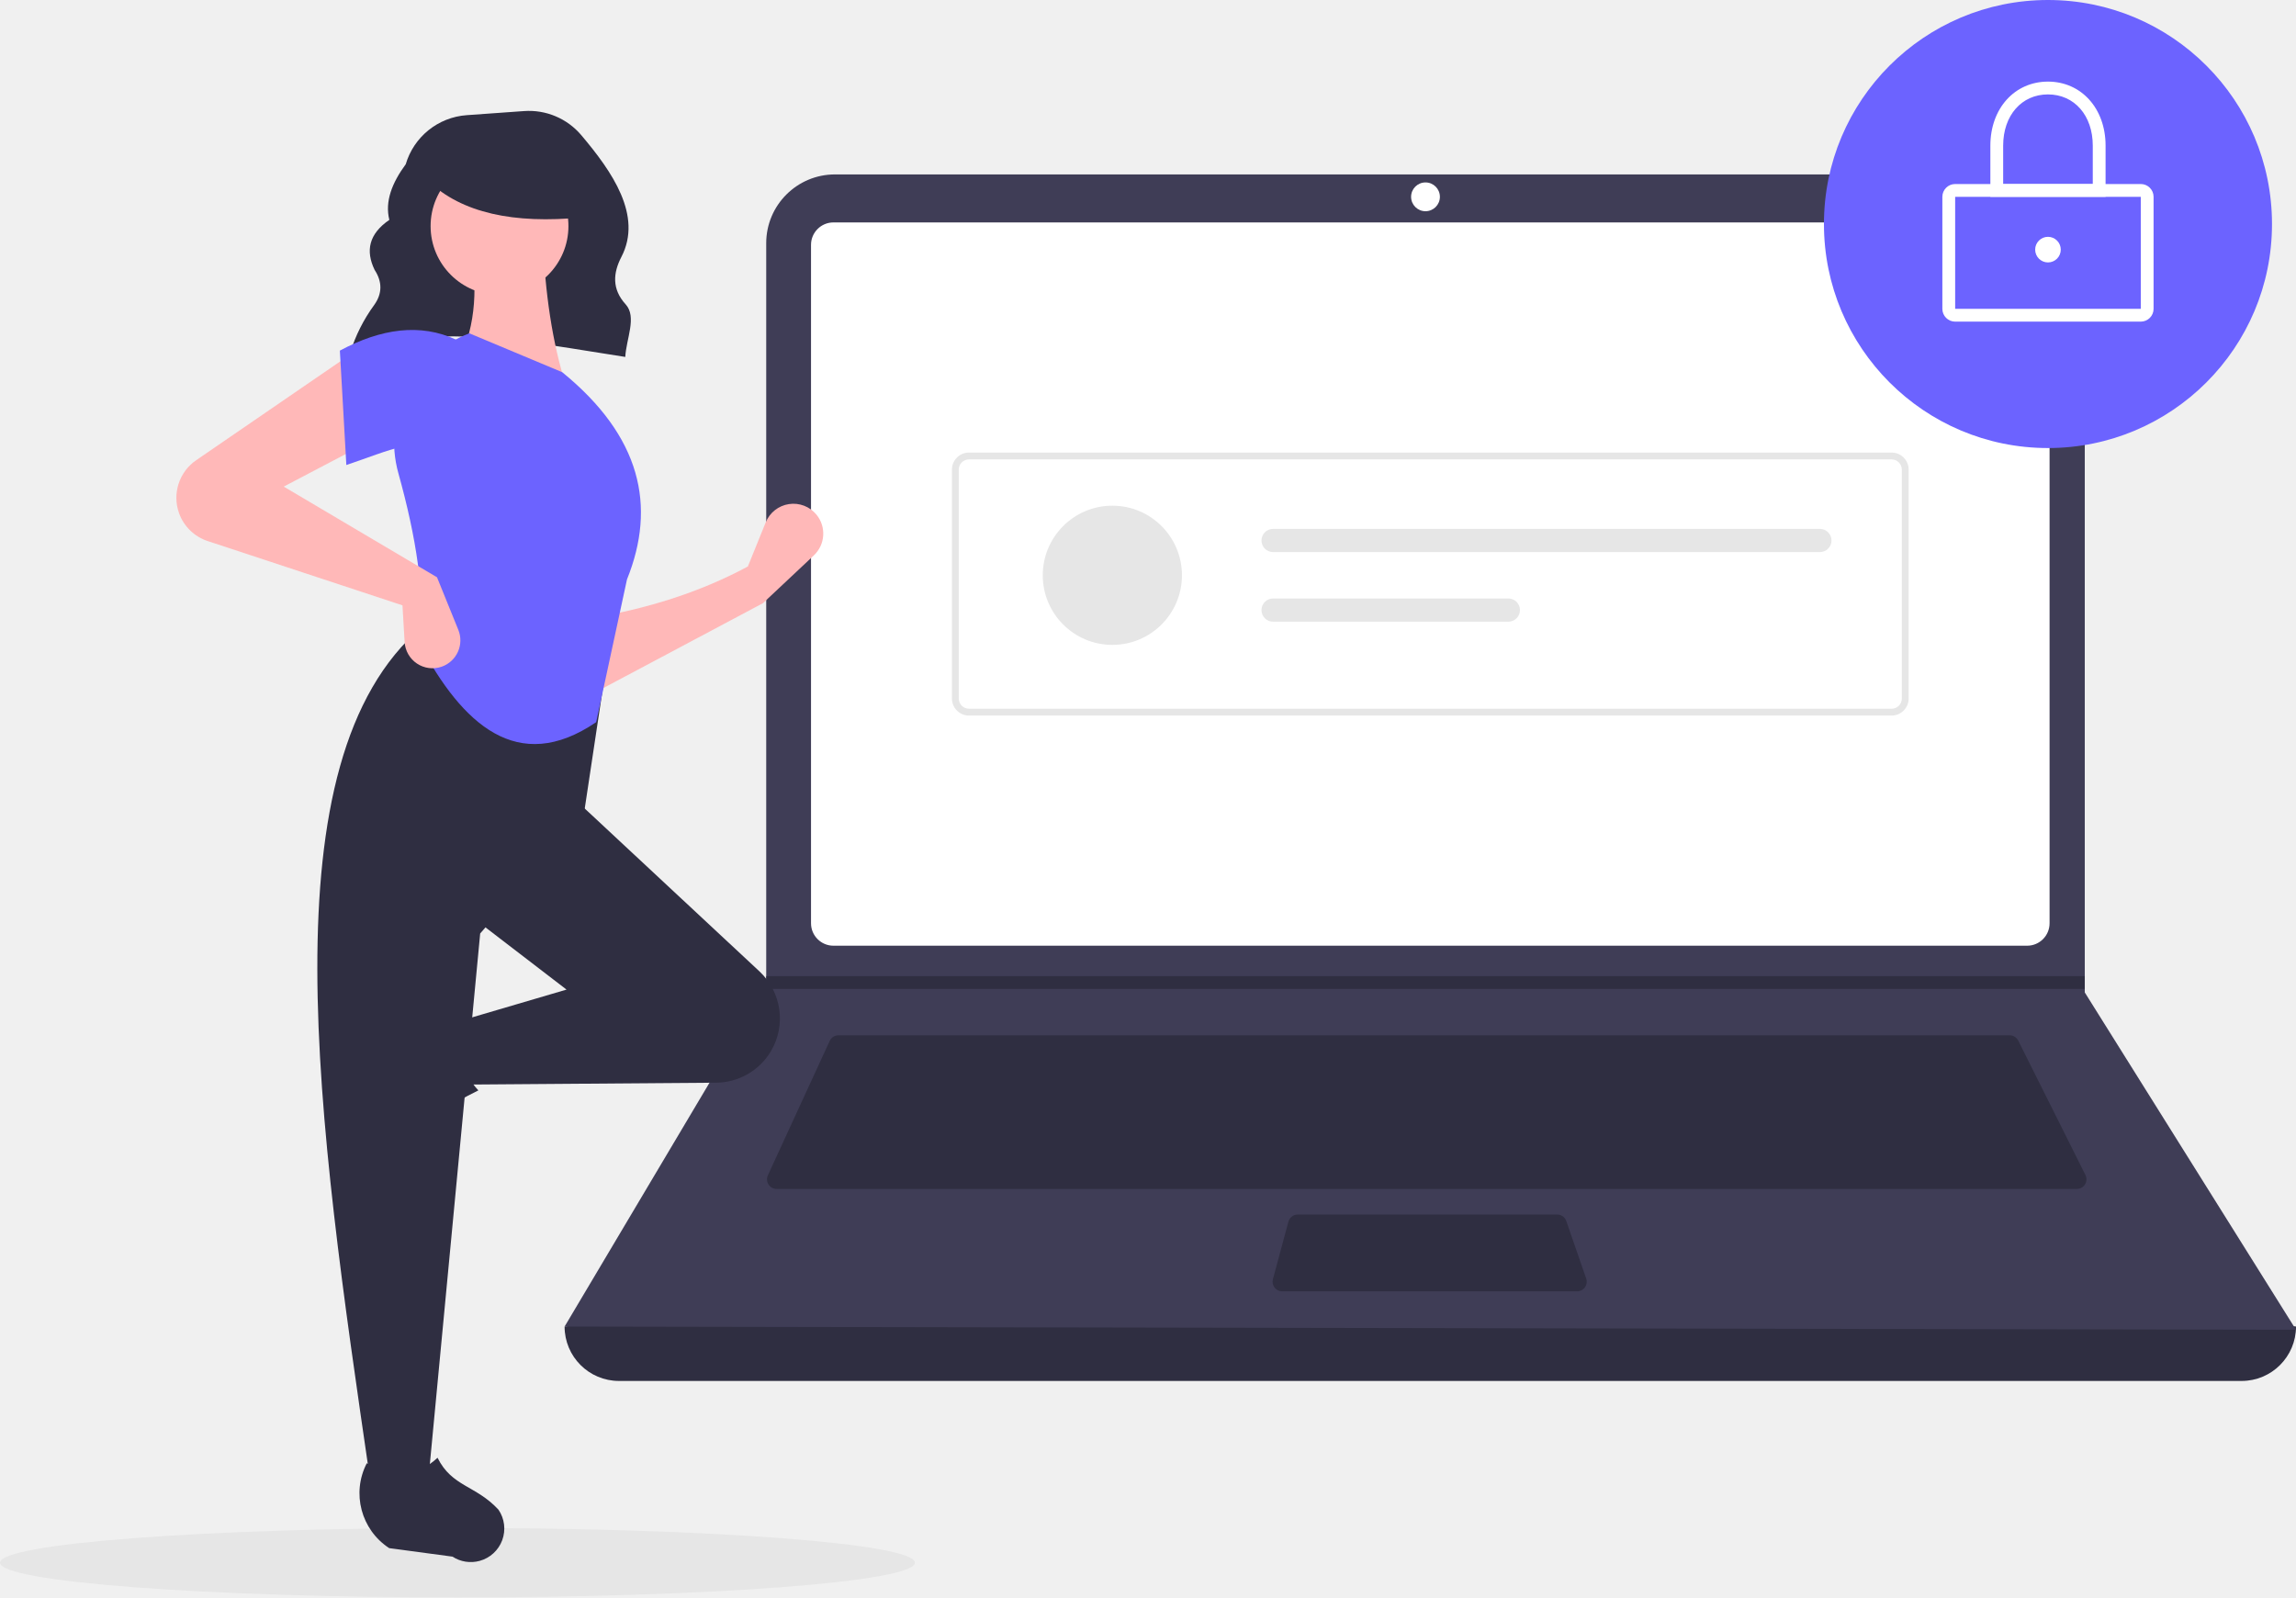
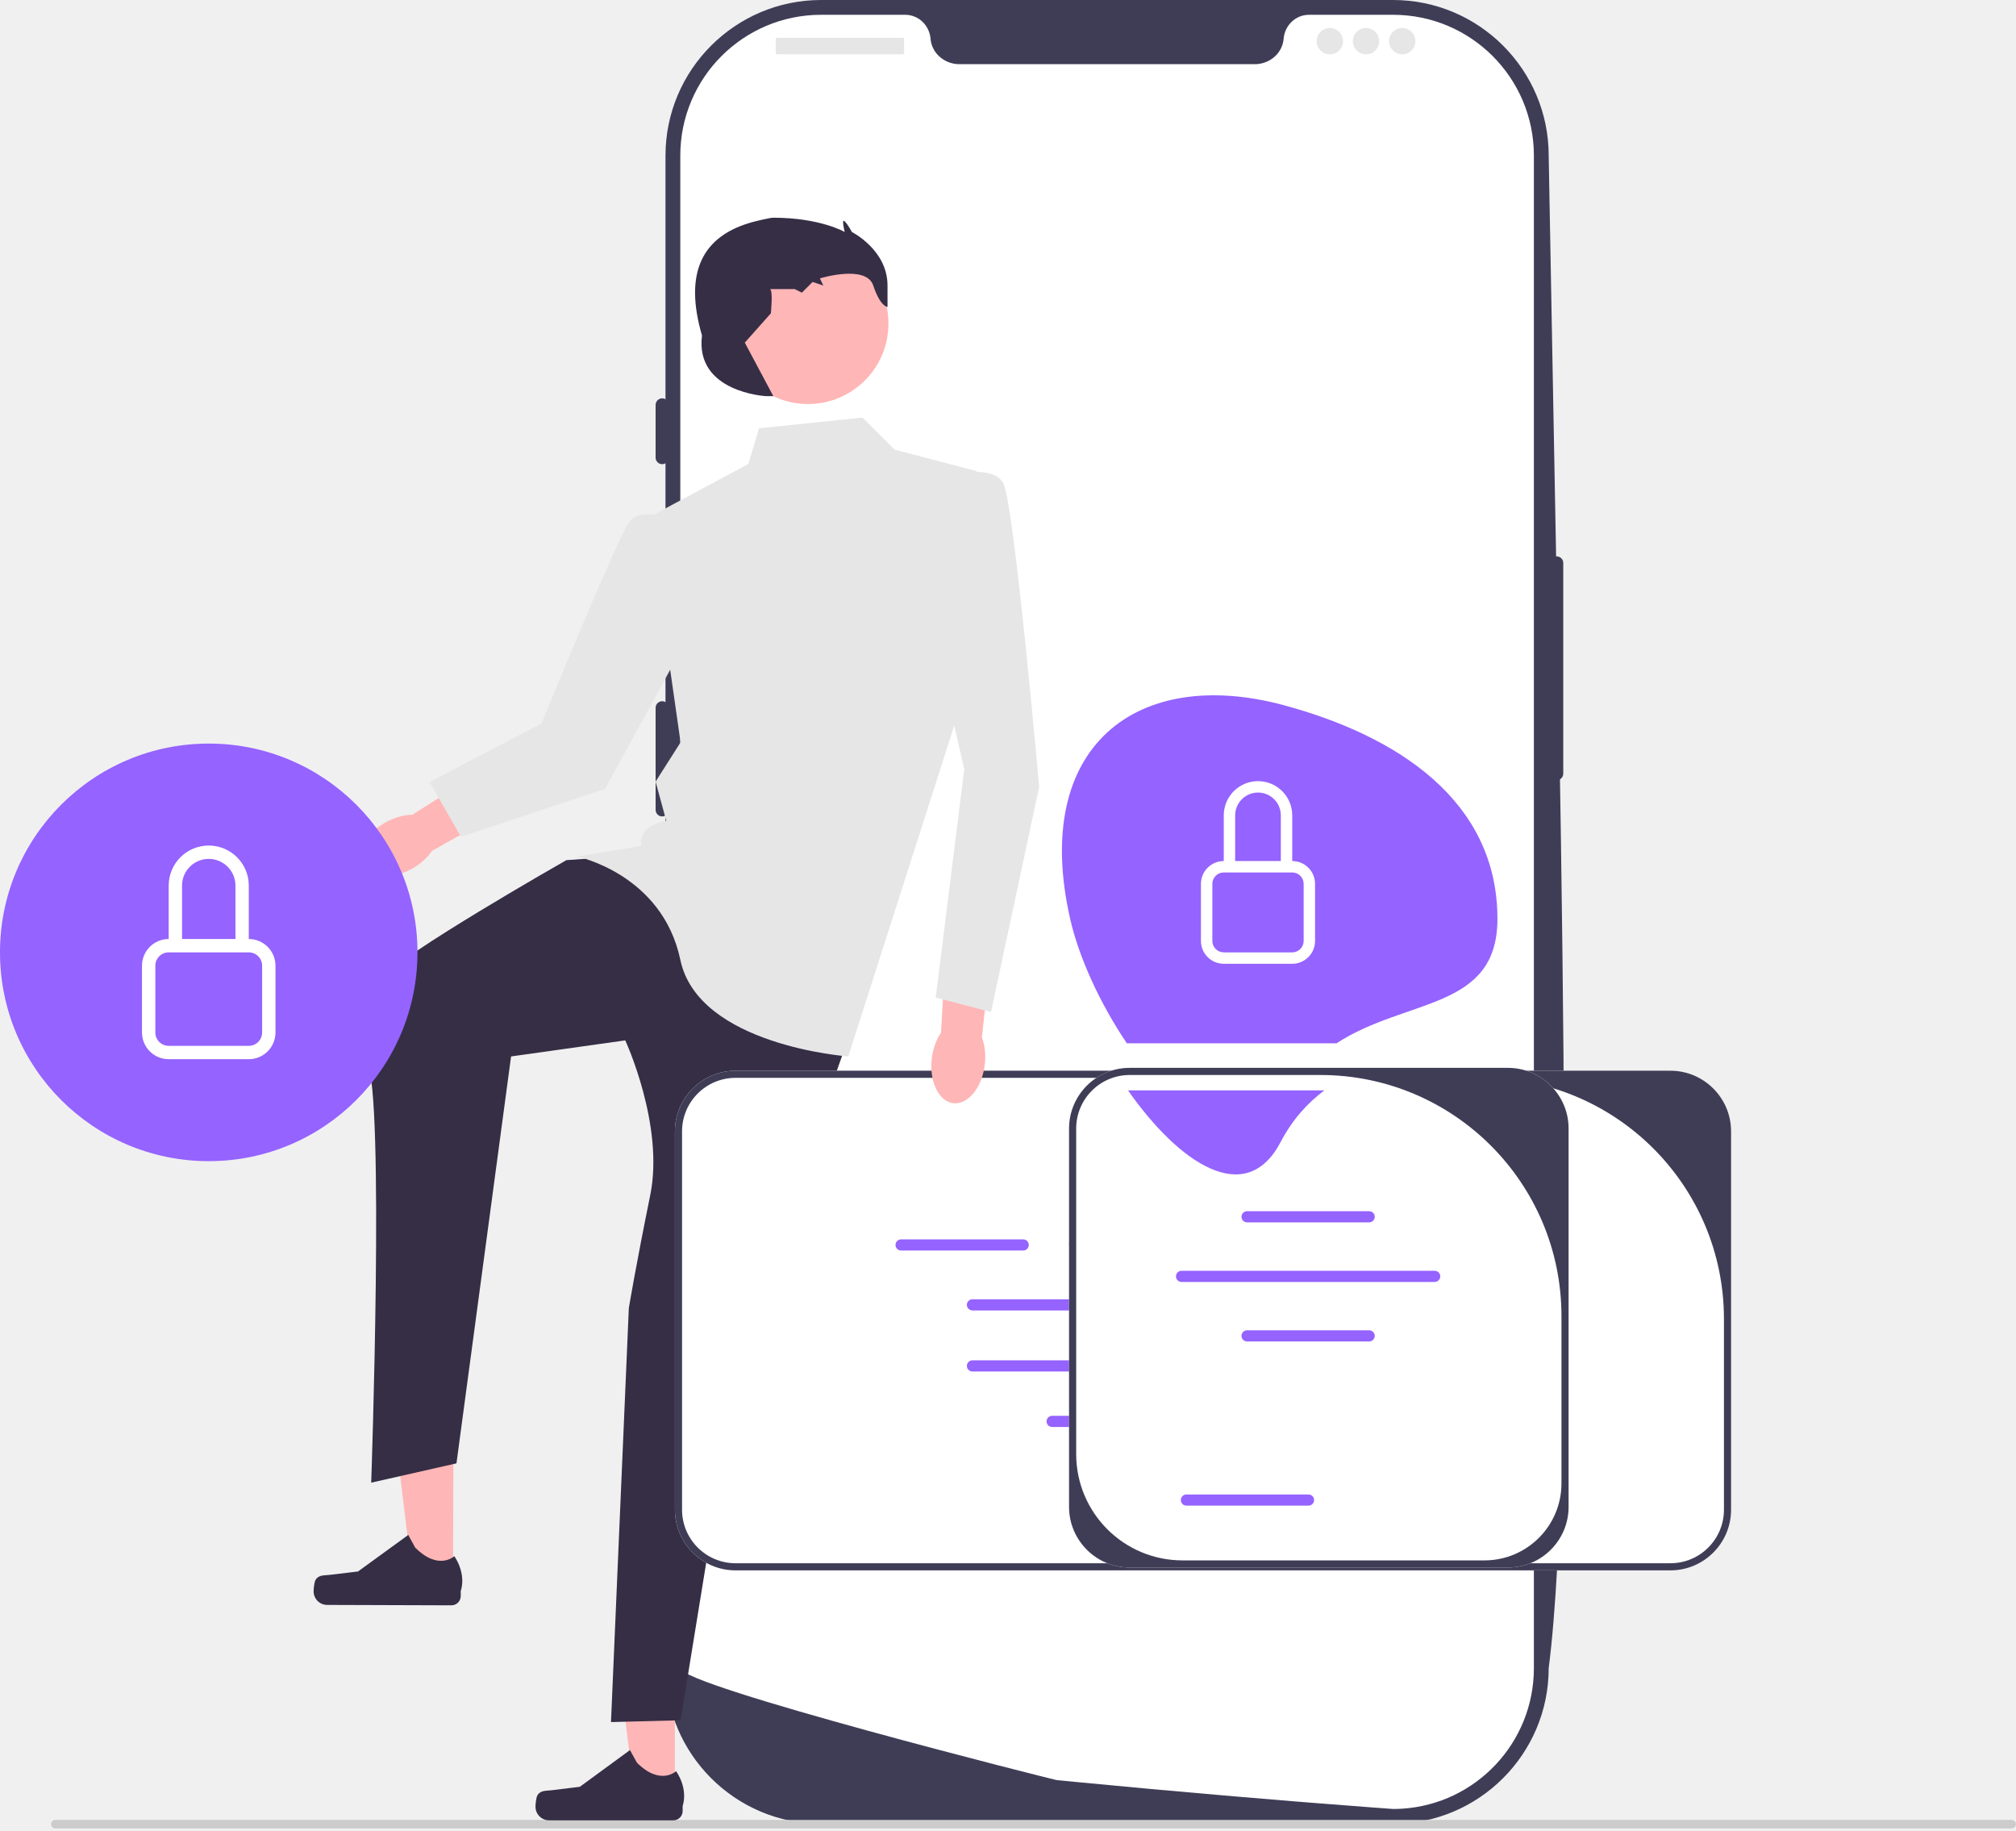
- <svg xmlns="http://www.w3.org/2000/svg" data-name="Layer 1" width="793" height="551.732" viewBox="0 0 793 551.732">
-   <ellipse cx="158" cy="539.732" rx="158" ry="12" fill="#e6e6e6" />
-   <path d="M324.272,296.554c27.497-11.695,61.744-4.285,95.191.858.311-6.228,4.084-13.808.132-18.153-4.801-5.279-4.359-10.825-1.47-16.404,7.388-14.265-3.197-29.444-13.884-42.065a23.669,23.669,0,0,0-19.755-8.292l-19.797,1.414A23.709,23.709,0,0,0,343.635,230.859v0c-4.727,6.429-7.257,12.841-5.664,19.219-7.081,4.839-8.27,10.68-5.089,17.264,2.698,4.146,2.669,8.182-.123,12.106a55.891,55.891,0,0,0-8.31,16.506Z" transform="translate(-203.5 -174.1342)" fill="#2f2e41" />
-   <path d="M977.709,651.097H417.291A18.791,18.791,0,0,1,398.5,632.306h0q304.727-35.415,598,0h0A18.791,18.791,0,0,1,977.709,651.097Z" transform="translate(-203.5 -174.1342)" fill="#2f2e41" />
-   <path d="M996.5,633.412l-598-1.105,69.306-116.616.332-.553V258.131a23.752,23.752,0,0,1,23.754-23.754H899.792a23.752,23.752,0,0,1,23.754,23.754V516.906Z" transform="translate(-203.5 -174.1342)" fill="#3f3d56" />
-   <path d="M491.35,250.957a7.746,7.746,0,0,0-7.738,7.738V493.031a7.747,7.747,0,0,0,7.738,7.738H903.65a7.747,7.747,0,0,0,7.738-7.738V258.694a7.747,7.747,0,0,0-7.738-7.738Z" transform="translate(-203.5 -174.1342)" fill="#fff" />
-   <path d="M493.078,531.718a3.325,3.325,0,0,0-3.013,1.93l-21.355,46.425a3.316,3.316,0,0,0,3.012,4.702H920.814a3.316,3.316,0,0,0,2.965-4.799L900.567,533.551a3.299,3.299,0,0,0-2.965-1.833Z" transform="translate(-203.5 -174.1342)" fill="#2f2e41" />
-   <circle cx="492.342" cy="67.98" r="4.974" fill="#fff" />
-   <path d="M651.7,593.619a3.321,3.321,0,0,0-3.202,2.454l-5.357,19.896a3.316,3.316,0,0,0,3.202,4.179h101.874a3.315,3.315,0,0,0,3.133-4.401l-6.887-19.896a3.318,3.318,0,0,0-3.134-2.231Z" transform="translate(-203.5 -174.1342)" fill="#2f2e41" />
-   <polygon points="720.046 337.135 720.046 341.556 264.306 341.556 264.649 341.004 264.649 337.135 720.046 337.135" fill="#2f2e41" />
-   <circle cx="707.335" cy="77.375" r="77.375" fill="#6c63ff" />
-   <path d="M942.89,285.223H878.779a4.426,4.426,0,0,1-4.421-4.421V242.114a4.426,4.426,0,0,1,4.421-4.421H942.89a4.426,4.426,0,0,1,4.421,4.421v38.688A4.426,4.426,0,0,1,942.89,285.223Zm-64.111-43.109v38.688h64.114L942.89,242.114Z" transform="translate(-203.5 -174.1342)" fill="#fff" />
-   <path d="M930.731,242.114h-39.793V224.428c0-12.81,8.368-22.107,19.896-22.107s19.896,9.297,19.896,22.107Zm-35.372-4.421h30.95V224.428c0-10.413-6.363-17.686-15.475-17.686s-15.475,7.273-15.475,17.686Z" transform="translate(-203.5 -174.1342)" fill="#fff" />
-   <circle cx="707.335" cy="86.218" r="4.421" fill="#fff" />
-   <path d="M856.82,421.284H538.18a5.908,5.908,0,0,1-5.901-5.901V336.342a5.908,5.908,0,0,1,5.901-5.901H856.82a5.908,5.908,0,0,1,5.901,5.901V415.383A5.908,5.908,0,0,1,856.82,421.284Zm-318.64-88.482a3.544,3.544,0,0,0-3.54,3.54V415.383a3.544,3.544,0,0,0,3.54,3.54H856.82a3.544,3.544,0,0,0,3.54-3.54V336.342a3.544,3.544,0,0,0-3.54-3.54Z" transform="translate(-203.5 -174.1342)" fill="#e6e6e6" />
-   <circle cx="384.19" cy="198.695" r="24.036" fill="#e6e6e6" />
-   <path d="M643.203,356.805a4.006,4.006,0,1,0,0,8.012H832.061a4.006,4.006,0,0,0,0-8.012Z" transform="translate(-203.5 -174.1342)" fill="#e6e6e6" />
-   <path d="M643.203,380.842a4.006,4.006,0,1,0,0,8.012H724.469a4.006,4.006,0,1,0,0-8.012Z" transform="translate(-203.5 -174.1342)" fill="#e6e6e6" />
-   <path d="M467.022,382.462,408.119,413.778l-.746-26.096c19.226-3.209,37.517-8.797,54.429-17.895l6.16-15.22a10.318,10.318,0,0,1,17.536-2.678l0,0a10.318,10.318,0,0,1-.908,14.069Z" transform="translate(-203.5 -174.1342)" fill="#ffb8b8" />
-   <path d="M323.098,563.267v0a11.574,11.574,0,0,1,1.469-9.363l12.939-19.858a22.612,22.612,0,0,1,29.335-7.739h0c-5.438,9.256-4.68,17.377,1.878,24.434a117.631,117.631,0,0,0-27.936,19.045A11.574,11.574,0,0,1,323.098,563.267Z" transform="translate(-203.5 -174.1342)" fill="#2f2e41" />
-   <path d="M469.705,537.303l0,0a22.203,22.203,0,0,1-18.871,10.779l-85.96.651-3.728-21.623,38.026-11.184-32.061-24.605L402.154,450.313l63.65,59.324A22.203,22.203,0,0,1,469.705,537.303Z" transform="translate(-203.5 -174.1342)" fill="#2f2e41" />
-   <path d="M351.453,685.179H331.321c-18.075-123.898-36.474-248.142,17.895-294.515l64.122,10.439L405.136,455.532l-35.789,41.008Z" transform="translate(-203.5 -174.1342)" fill="#2f2e41" />
-   <path d="M369.149,713.246h0a11.574,11.574,0,0,1-9.363-1.469l-21.859-2.938a22.612,22.612,0,0,1-7.741-29.335v0c9.257,5.437,17.377,4.679,24.434-1.879,4.986,10.067,13.201,9.453,21.047,17.935A11.574,11.574,0,0,1,369.149,713.246Z" transform="translate(-203.5 -174.1342)" fill="#2f2e41" />
-   <path d="M399.172,307.902l-37.28-8.947c6.192-12.674,6.702-26.776,3.728-41.754l25.351-.746C391.764,275.08,394.167,292.481,399.172,307.902Z" transform="translate(-203.5 -174.1342)" fill="#ffb8b8" />
-   <path d="M409.418,423.552c-27.139,18.493-46.314.633-60.947-26.923,2.033-16.862-1.259-37.041-7.357-58.966a40.138,40.138,0,0,1,24.506-48.401h0l32.061,13.421c27.224,22.19,32.582,46.227,22.368,71.578Z" transform="translate(-203.5 -174.1342)" fill="#6c63ff" />
-   <path d="M331.321,326.542,301.497,342.2l52.938,31.316,7.366,18.17a9.637,9.637,0,0,1-5.789,12.731h0a9.637,9.637,0,0,1-12.762-8.544l-.745-12.663-67.284-22.204a15.733,15.733,0,0,1-9.873-9.611v0a15.733,15.733,0,0,1,5.903-18.303l54.105-37.118Z" transform="translate(-203.5 -174.1342)" fill="#ffb8b8" />
-   <path d="M361.146,329.524c-12.439-5.451-23.749.47-38.026,5.219l-2.237-39.517c14.176-7.556,27.692-9.593,40.263-3.728Z" transform="translate(-203.5 -174.1342)" fill="#6c63ff" />
-   <circle cx="172.525" cy="78.093" r="23.802" fill="#ffb8b8" />
-   <path d="M404.5,249.224c-23.566,2.308-41.523-1.546-53-12.52v-8.838h51Z" transform="translate(-203.5 -174.1342)" fill="#2f2e41" />
+ <svg xmlns="http://www.w3.org/2000/svg" width="565" height="513" viewBox="0 0 565 513" fill="none">
+   <g clip-path="url(#clip0_2935_336)">
+     <path d="M390.427 511.006H230.114C206.07 511.006 186.508 491.444 186.508 467.399V43.607C186.508 19.562 206.07 0 230.114 0H390.427C414.471 0 434.033 19.562 434.033 43.607C437.017 213.789 442.106 404.365 434.033 467.399C434.033 491.444 414.471 511.006 390.427 511.006Z" fill="#3F3D56" />
+     <path d="M436.269 155.885C435.251 155.885 434.424 156.712 434.424 157.73V216.763C434.424 217.78 435.251 218.607 436.269 218.607C437.286 218.607 438.114 217.78 438.114 216.763V157.73C438.114 156.712 437.286 155.885 436.269 155.885Z" fill="#3F3D56" />
+     <path d="M429.883 43.606V467.391C429.883 488.32 413.593 505.439 392.996 506.767H392.987C392.683 506.786 392.378 506.804 392.065 506.814C391.52 506.841 390.976 506.85 390.423 506.85C390.423 506.85 388.394 506.703 384.686 506.426C380.941 506.149 375.489 505.734 368.691 505.19C366.653 505.033 364.504 504.858 362.234 504.674C357.715 504.305 352.752 503.899 347.43 503.438C345.309 503.262 343.113 503.069 340.872 502.875C329.416 501.888 316.585 500.735 303.054 499.425C300.766 499.213 298.46 498.992 296.136 498.761C295.527 498.697 190.659 472.335 190.659 467.391V43.606C190.659 21.81 208.323 4.146 230.119 4.146H253.677C257.44 4.146 260.465 7.08 260.788 10.834C260.816 11.083 260.844 11.332 260.89 11.581C261.572 15.354 265.031 17.982 268.868 17.982H351.673C355.51 17.982 358.969 15.354 359.652 11.581C359.698 11.332 359.726 11.083 359.753 10.834C360.076 7.08 363.102 4.146 366.865 4.146H390.423C412.219 4.146 429.883 21.81 429.883 43.606Z" fill="white" />
+     <path d="M185.585 111.609C184.568 111.609 183.74 112.437 183.74 113.454V128.212C183.74 129.23 184.568 130.057 185.585 130.057C186.603 130.057 187.43 129.23 187.43 128.212V113.454C187.43 112.437 186.603 111.609 185.585 111.609Z" fill="#3F3D56" />
+     <path d="M185.585 155.885C184.568 155.885 183.74 156.712 183.74 157.73V186.324C183.74 187.341 184.568 188.169 185.585 188.169C186.603 188.169 187.43 187.341 187.43 186.324V157.73C187.43 156.712 186.603 155.885 185.585 155.885Z" fill="#3F3D56" />
+     <path d="M185.585 196.471C184.568 196.471 183.74 197.298 183.74 198.315V226.91C183.74 227.927 184.568 228.754 185.585 228.754C186.603 228.754 187.43 227.927 187.43 226.91V198.315C187.43 197.298 186.603 196.471 185.585 196.471Z" fill="#3F3D56" />
+     <path d="M253.071 10.607H217.718C217.547 10.607 217.408 10.746 217.408 10.918V14.909C217.408 15.081 217.547 15.219 217.718 15.219H253.071C253.242 15.219 253.381 15.081 253.381 14.909V10.918C253.381 10.746 253.242 10.607 253.071 10.607Z" fill="#E6E6E6" />
+     <path d="M372.694 15.219C374.732 15.219 376.384 13.567 376.384 11.529C376.384 9.492 374.732 7.84 372.694 7.84C370.657 7.84 369.005 9.492 369.005 11.529C369.005 13.567 370.657 15.219 372.694 15.219Z" fill="#E6E6E6" />
+     <path d="M382.841 15.219C384.878 15.219 386.53 13.567 386.53 11.529C386.53 9.492 384.878 7.84 382.841 7.84C380.803 7.84 379.151 9.492 379.151 11.529C379.151 13.567 380.803 15.219 382.841 15.219Z" fill="#E6E6E6" />
+     <path d="M392.987 15.219C395.024 15.219 396.676 13.567 396.676 11.529C396.676 9.492 395.024 7.84 392.987 7.84C390.949 7.84 389.297 9.492 389.297 11.529C389.297 13.567 390.949 15.219 392.987 15.219Z" fill="#E6E6E6" />
+     <path d="M14.314 511.106C14.314 511.766 14.844 512.296 15.504 512.296H563.794C564.454 512.296 564.984 511.766 564.984 511.106C564.984 510.446 564.454 509.916 563.794 509.916H15.504C14.844 509.916 14.314 510.446 14.314 511.106Z" fill="#CCCCCC" />
+     <path d="M189.133 503.29L177.89 503.289L172.541 459.92L189.136 459.921L189.133 503.29Z" fill="#FFB6B6" />
+     <path d="M150.611 503.035C150.261 503.625 150.076 505.528 150.076 506.214C150.076 508.321 151.785 510.03 153.892 510.03H188.713C190.151 510.03 191.316 508.864 191.316 507.426V505.977C191.316 505.977 193.039 501.62 189.492 496.249C189.492 496.249 185.085 500.454 178.498 493.868L176.556 490.35L162.497 500.632L154.704 501.591C153 501.801 151.488 501.558 150.611 503.035Z" fill="#362E45" />
+     <path d="M126.954 443.052L115.71 443.015L110.499 399.629L127.094 399.683L126.954 443.052Z" fill="#FFB6B6" />
+     <path d="M88.432 442.674C88.08 443.262 87.889 445.165 87.887 445.85C87.881 447.958 89.584 449.672 91.691 449.678L126.512 449.789C127.95 449.794 129.119 448.632 129.123 447.194L129.128 445.744C129.128 445.744 130.864 441.393 127.335 436.011C127.335 436.011 122.914 440.202 116.349 433.595L114.418 430.07L100.326 440.308L92.53 441.242C90.825 441.447 89.314 441.199 88.432 442.674Z" fill="#362E45" />
+     <path d="M172.734 240L158.734 241C158.734 241 111.339 267.947 107.339 273.947C103.339 279.947 97.839 288.447 102.839 297.447C107.839 306.447 104.033 415.42 104.033 415.42L127.926 410.015L143.234 296L175.234 291.5C175.234 291.5 186.234 315.232 182.234 334.866C178.234 354.5 176.234 366.5 176.234 366.5L171.234 482.5L190.734 482L208.234 374.5L238.234 289.5L199.234 243.5L172.734 240Z" fill="#362E45" />
+     <path d="M241.734 117L212.734 120L209.734 130L181.734 145L190.734 208L183.734 219L186.734 230C186.734 230 178.734 231 179.734 237L161.734 240C161.734 240 185.609 244.874 190.671 268.937C195.734 293 237.734 296 237.734 296L270.734 193L273.734 132L250.734 126L241.734 117Z" fill="#E6E6E6" />
+     <path d="M226.451 113.205C238.902 113.205 248.995 103.112 248.995 90.661C248.995 78.21 238.902 68.117 226.451 68.117C214 68.117 203.907 78.21 203.907 90.661C203.907 103.112 214 113.205 226.451 113.205Z" fill="#FFB6B6" />
+     <path d="M214.734 111C214.734 111 194.734 110 196.734 94C191.784 76.962 196.166 65.899 211.734 62C211.734 62 215.734 61 216.734 61C229.887 61 236.734 65 236.734 65C236.734 65 235.734 61.039 236.734 62.02C237.734 63 238.734 65 238.734 65C238.734 65 248.734 70 248.734 80C248.734 90 248.734 86 248.734 86C248.734 86 246.734 86 244.734 80C242.734 74 229.786 78 229.786 78L230.734 80L227.734 79L224.734 82L222.734 81C222.734 81 214.734 81 215.734 81C216.734 81 216.038 87.796 216.038 87.796L208.734 96L216.734 111H214.734Z" fill="#362E45" />
+     <path d="M108.18 230.354C102.487 233.461 99.474 238.917 101.452 242.54C103.429 246.163 109.647 246.581 115.341 243.474C117.833 242.114 119.811 240.304 121.082 238.394L145.042 224.925L138.482 213.816L115.559 228.273C113.265 228.309 110.672 228.994 108.18 230.354Z" fill="#FFB6B6" />
+     <path d="M188.978 145.466C188.978 145.466 179.586 141.89 176.35 146.194C173.114 150.499 151.737 202.729 151.737 202.729L120.373 219.109L129.193 234.468L169.581 221.022L196.227 172.289L188.978 145.466Z" fill="#E6E6E6" />
+     <path d="M485.149 316.998V422.998C485.149 432.372 477.523 439.998 468.149 439.998H206.149C196.775 439.998 189.149 432.372 189.149 422.998V316.998C189.149 307.624 196.775 299.998 206.149 299.998H468.149C477.523 299.998 485.149 307.624 485.149 316.998Z" fill="white" />
+     <path d="M485.149 316.998V422.998C485.149 432.372 477.523 439.998 468.149 439.998H206.149C196.775 439.998 189.149 432.372 189.149 422.998V316.998C189.149 307.624 196.775 299.998 206.149 299.998H468.149C477.523 299.998 485.149 307.624 485.149 316.998ZM468.149 437.998C476.434 437.998 483.149 431.282 483.149 422.998V369.557C483.149 332.245 452.902 301.998 415.59 301.998H206.149C197.865 301.998 191.149 308.714 191.149 316.998V422.998C191.149 431.282 197.865 437.998 206.149 437.998H468.149Z" fill="#3F3D56" />
+     <path d="M306.76 364.039H272.539C271.676 364.039 270.974 364.741 270.974 365.603C270.974 366.466 271.676 367.168 272.539 367.168H306.76C307.622 367.168 308.324 366.466 308.324 365.603C308.324 364.741 307.622 364.039 306.76 364.039Z" fill="#9563FF" />
+     <path d="M358.76 364.039H324.539C323.676 364.039 322.974 364.741 322.974 365.603C322.974 366.466 323.676 367.168 324.539 367.168H358.76C359.622 367.168 360.324 366.466 360.324 365.603C360.324 364.741 359.622 364.039 358.76 364.039Z" fill="#9563FF" />
+     <path d="M306.76 381.145H272.539C271.676 381.145 270.974 381.846 270.974 382.709C270.974 383.572 271.676 384.274 272.539 384.274H306.76C307.622 384.274 308.324 383.572 308.324 382.709C308.324 381.846 307.622 381.145 306.76 381.145Z" fill="#9563FF" />
+     <path d="M358.76 381.145H324.539C323.676 381.145 322.974 381.846 322.974 382.709C322.974 383.572 323.676 384.274 324.539 384.274H358.76C359.622 384.274 360.324 383.572 360.324 382.709C360.324 381.846 359.622 381.145 358.76 381.145Z" fill="#9563FF" />
+     <path d="M412.324 382.709C412.324 381.846 411.622 381.145 410.76 381.145H376.539C375.676 381.145 374.974 381.846 374.974 382.709C374.974 383.572 375.676 384.274 376.539 384.274H410.76C411.622 384.274 412.324 383.572 412.324 382.709Z" fill="#9563FF" />
+     <path d="M286.76 350.381C287.622 350.381 288.324 349.679 288.324 348.816C288.324 347.954 287.622 347.252 286.76 347.252H252.539C251.676 347.252 250.974 347.954 250.974 348.816C250.974 349.679 251.676 350.381 252.539 350.381H286.76Z" fill="#9563FF" />
+     <path d="M387.539 349.744H421.76C422.622 349.744 423.324 349.042 423.324 348.18C423.324 347.317 422.622 346.615 421.76 346.615H387.539C386.676 346.615 385.974 347.317 385.974 348.18C385.974 349.042 386.676 349.744 387.539 349.744Z" fill="#9563FF" />
+     <path d="M301.176 350.074H372.123C372.986 350.074 373.687 349.372 373.687 348.51C373.687 347.647 372.986 346.945 372.123 346.945H301.176C300.313 346.945 299.611 347.647 299.611 348.51C299.611 349.372 300.313 350.074 301.176 350.074Z" fill="#9563FF" />
+     <path d="M329.09 396.688H294.87C294.007 396.688 293.305 397.389 293.305 398.252C293.305 399.115 294.007 399.817 294.87 399.817H329.09C329.953 399.817 330.655 399.115 330.655 398.252C330.655 397.389 329.953 396.688 329.09 396.688Z" fill="#9563FF" />
+     <path d="M439.611 316.199V422.199C439.611 431.573 431.985 439.199 422.611 439.199H316.611C307.237 439.199 299.611 431.573 299.611 422.199V316.199C299.611 306.825 307.237 299.199 316.611 299.199H422.611C431.985 299.199 439.611 306.825 439.611 316.199Z" fill="white" />
+     <path d="M439.611 316.199V422.199C439.611 431.573 431.985 439.199 422.611 439.199H316.611C307.237 439.199 299.611 431.573 299.611 422.199V316.199C299.611 306.825 307.237 299.199 316.611 299.199H422.611C431.985 299.199 439.611 306.825 439.611 316.199ZM416.035 437.199C427.951 437.199 437.611 427.539 437.611 415.623V368.758C437.611 331.446 407.364 301.199 370.052 301.199H316.611C308.327 301.199 301.611 307.915 301.611 316.199V407.41C301.611 423.862 314.948 437.199 331.401 437.199L416.035 437.199Z" fill="#3F3D56" />
+     <path d="M383.722 342.492H349.501C348.638 342.492 347.936 341.79 347.936 340.928C347.936 340.065 348.638 339.363 349.501 339.363H383.722C384.584 339.363 385.286 340.065 385.286 340.928C385.286 341.79 384.584 342.492 383.722 342.492Z" fill="#9563FF" />
+     <path d="M383.722 375.856H349.501C348.638 375.856 347.936 375.154 347.936 374.291C347.936 373.428 348.638 372.727 349.501 372.727H383.722C384.584 372.727 385.286 373.428 385.286 374.291C385.286 375.154 384.584 375.856 383.722 375.856Z" fill="#9563FF" />
+     <path d="M366.722 421.856H332.501C331.638 421.856 330.936 421.154 330.936 420.291C330.936 419.428 331.638 418.727 332.501 418.727H366.722C367.584 418.727 368.286 419.428 368.286 420.291C368.286 421.154 367.584 421.856 366.722 421.856Z" fill="#9563FF" />
+     <path d="M402.085 359.184H331.138C330.275 359.184 329.573 358.482 329.573 357.619C329.573 356.756 330.275 356.055 331.138 356.055H402.085C402.948 356.055 403.649 356.756 403.649 357.619C403.649 358.482 402.948 359.184 402.085 359.184Z" fill="#9563FF" />
+     <path d="M419.667 257.461C419.667 224.394 391.718 206.204 359.793 197.588C318.862 186.542 288.885 208.894 299.92 257.461C302.421 268.469 308.402 281.325 315.806 292.321H374.56C394.186 279.544 419.667 283.127 419.667 257.461Z" fill="#9563FF" />
+     <path d="M358.914 319.971C362.256 313.6 366.494 309.003 371.162 305.504H316.132C330.296 325.736 349.079 338.72 358.914 319.971Z" fill="#9563FF" />
+     <path d="M352.564 222.062C356.097 222.062 358.961 224.926 358.961 228.459V241.252H346.167V228.459C346.167 224.926 349.031 222.062 352.564 222.062ZM362.159 241.252V228.458C362.159 223.159 357.863 218.863 352.564 218.863C347.265 218.863 342.969 223.159 342.969 228.458V241.252C339.436 241.252 336.572 244.116 336.572 247.649V263.641C336.572 267.174 339.436 270.038 342.969 270.038H362.159C365.692 270.038 368.556 267.174 368.556 263.641V247.649C368.556 244.116 365.692 241.252 362.159 241.252ZM342.969 244.45H362.159C363.926 244.45 365.358 245.882 365.358 247.649V263.641C365.358 265.407 363.926 266.839 362.159 266.839H342.969C341.203 266.839 339.771 265.407 339.771 263.641V247.649C339.771 245.882 341.203 244.45 342.969 244.45Z" fill="white" />
+     <path d="M261.15 296.543C260.379 302.983 263.076 308.602 267.174 309.093C271.273 309.583 275.22 304.761 275.991 298.32C276.329 295.501 276.002 292.84 275.184 290.697L278.11 263.367L265.255 262.268L263.735 289.326C262.434 291.215 261.488 293.724 261.15 296.543Z" fill="#FFB6B6" />
+     <path d="M264.234 133.499C264.234 133.499 278.234 129.499 281.234 135.499C284.234 141.499 291.234 220.499 291.234 220.499L277.734 283.559L262.234 279.499L270.234 215.499L259.234 167.499L264.234 133.499Z" fill="#E6E6E6" />
+     <path d="M58.5 325.34C90.809 325.34 117 299.148 117 266.84C117 234.531 90.809 208.34 58.5 208.34C26.191 208.34 0 234.531 0 266.84C0 299.148 26.191 325.34 58.5 325.34Z" fill="#9563FF" />
+     <path d="M58.5 240.651C62.633 240.651 65.983 244.002 65.983 248.134V263.099H51.017V248.134C51.017 244.002 54.367 240.651 58.5 240.651ZM69.724 263.099V248.134C69.724 241.935 64.699 236.91 58.5 236.91C52.301 236.91 47.276 241.935 47.276 248.134V263.099C43.144 263.099 39.794 266.449 39.794 270.582V289.288C39.794 293.421 43.144 296.771 47.276 296.771H69.724C73.856 296.771 77.206 293.421 77.206 289.288V270.582C77.206 266.449 73.856 263.099 69.724 263.099ZM47.276 266.84H69.724C71.79 266.84 73.465 268.515 73.465 270.582V289.288C73.465 291.354 71.79 293.029 69.724 293.029H47.276C45.21 293.029 43.535 291.354 43.535 289.288V270.582C43.535 268.515 45.21 266.84 47.276 266.84Z" fill="white" />
+   </g>
+   <defs>
+     <clipPath id="clip0_2935_336">
+       <rect width="564.984" height="512.296" fill="white" />
+     </clipPath>
+   </defs>
</svg>
